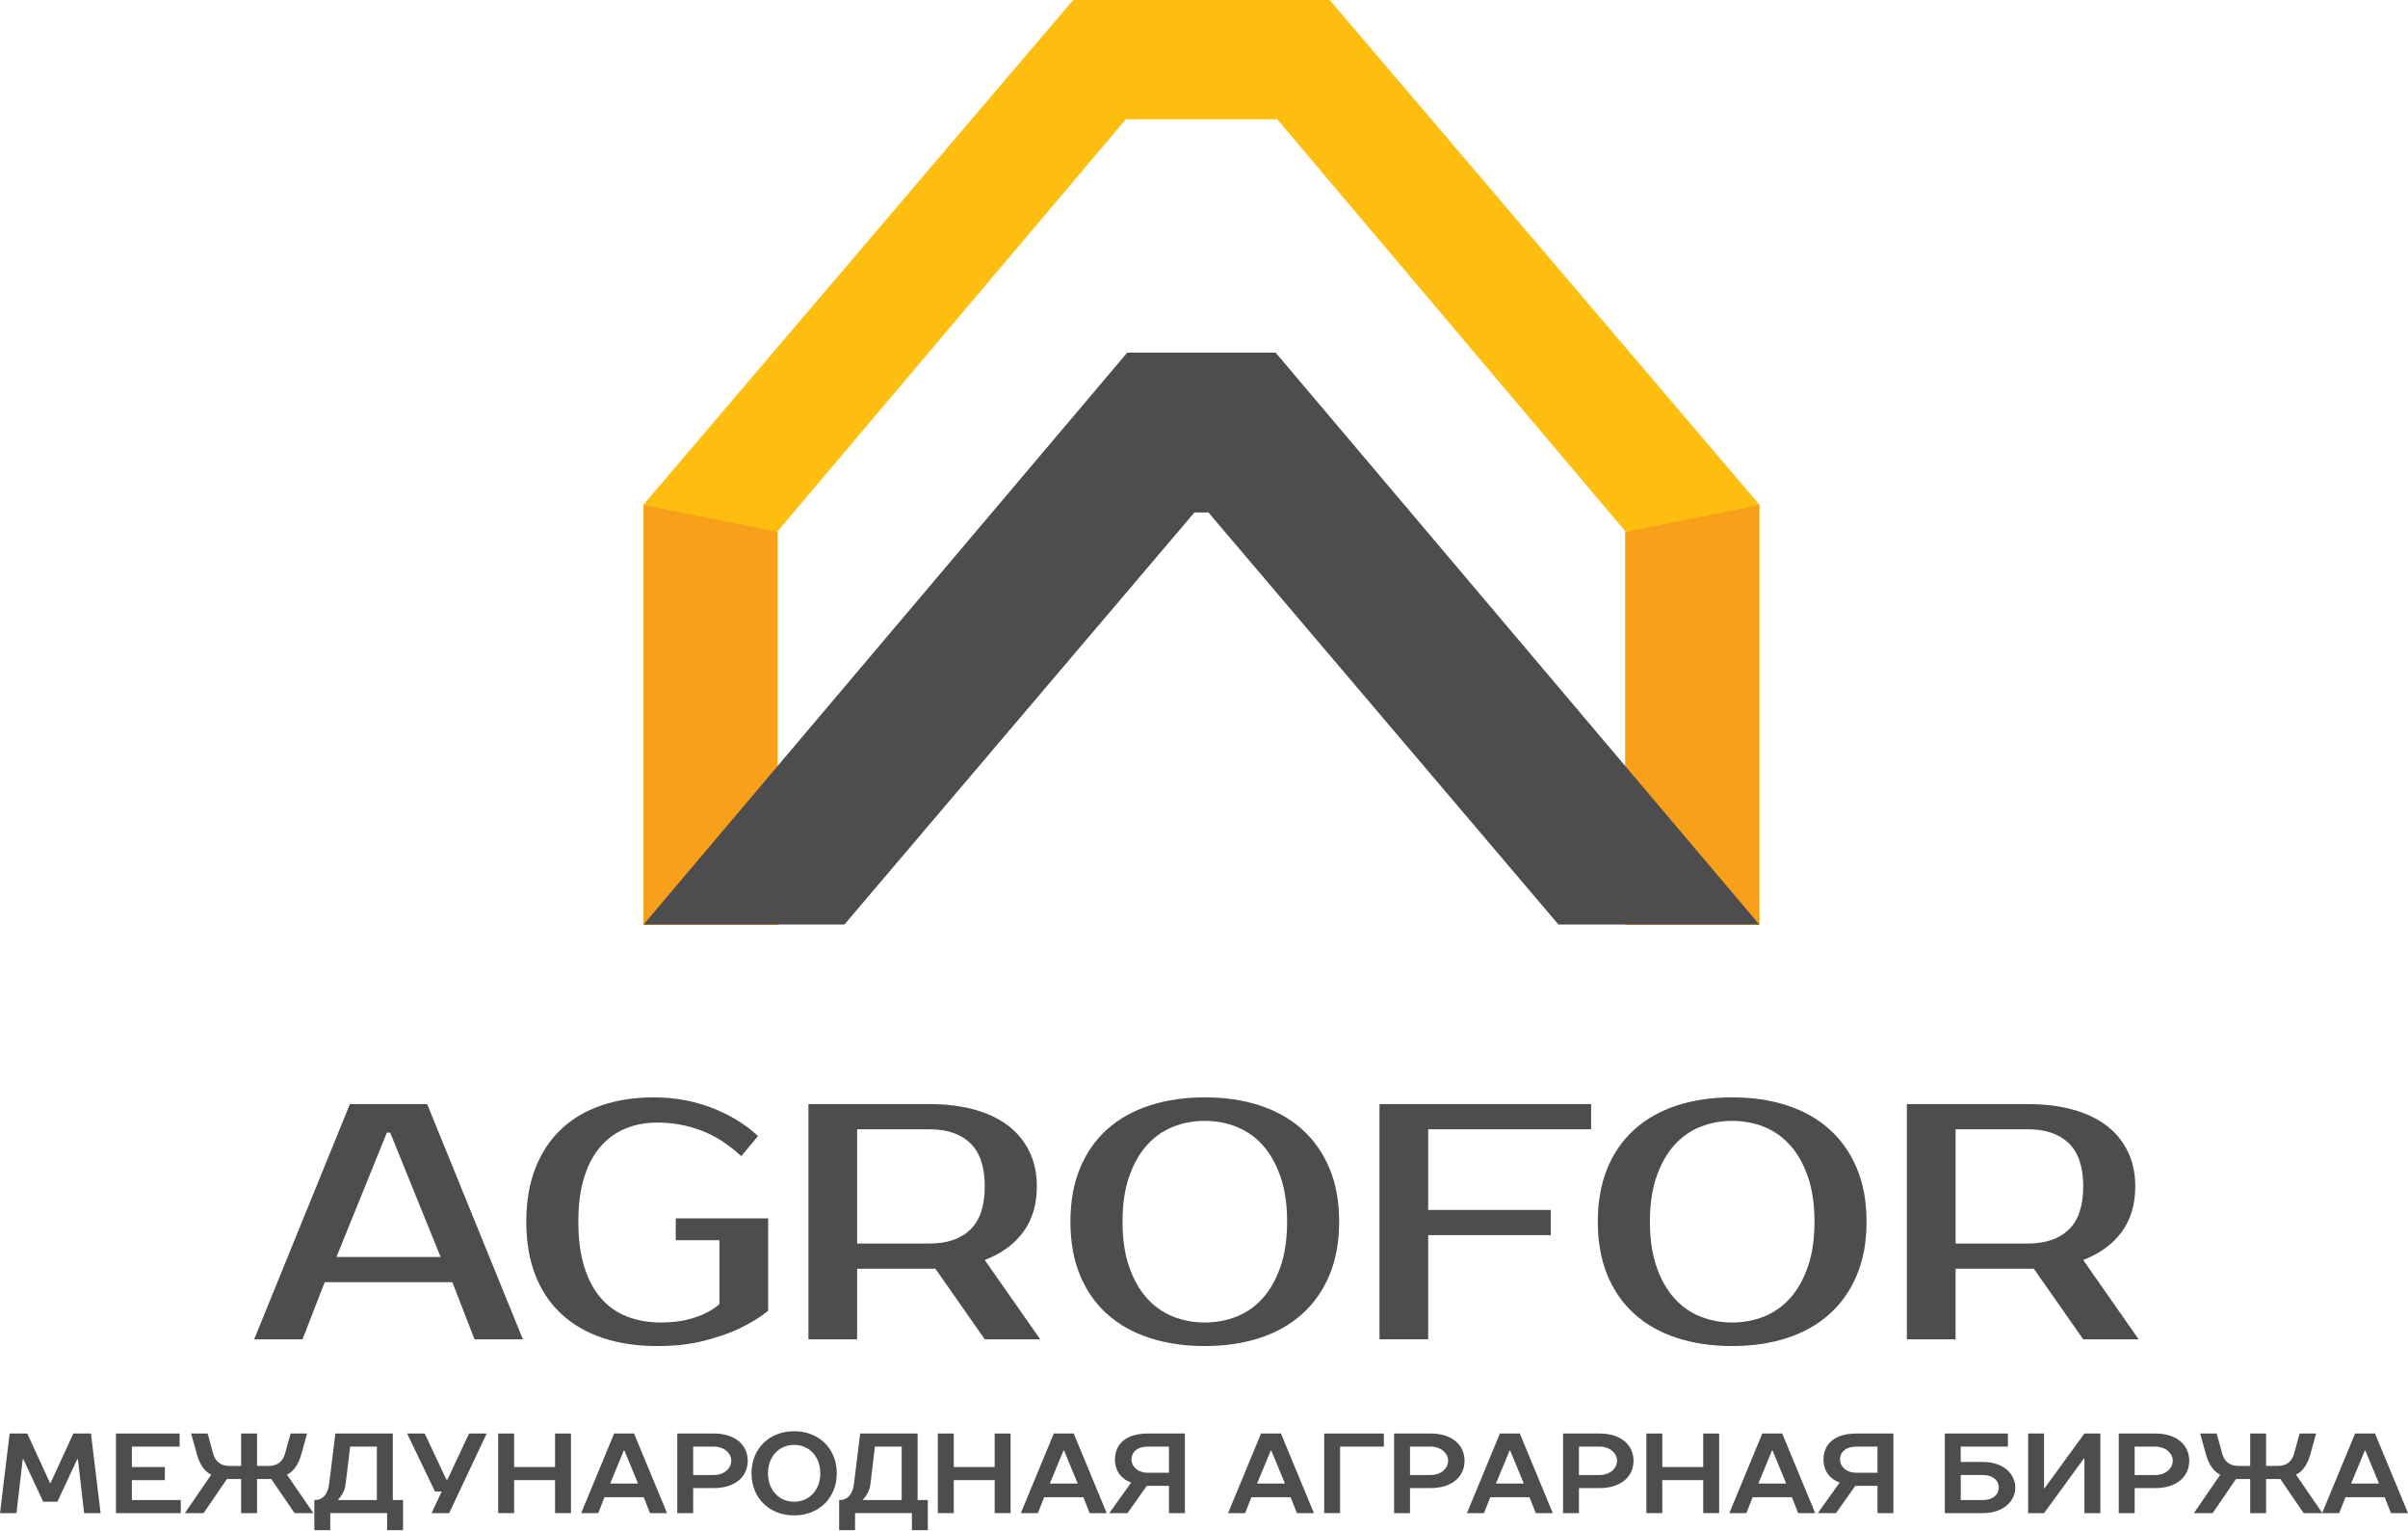
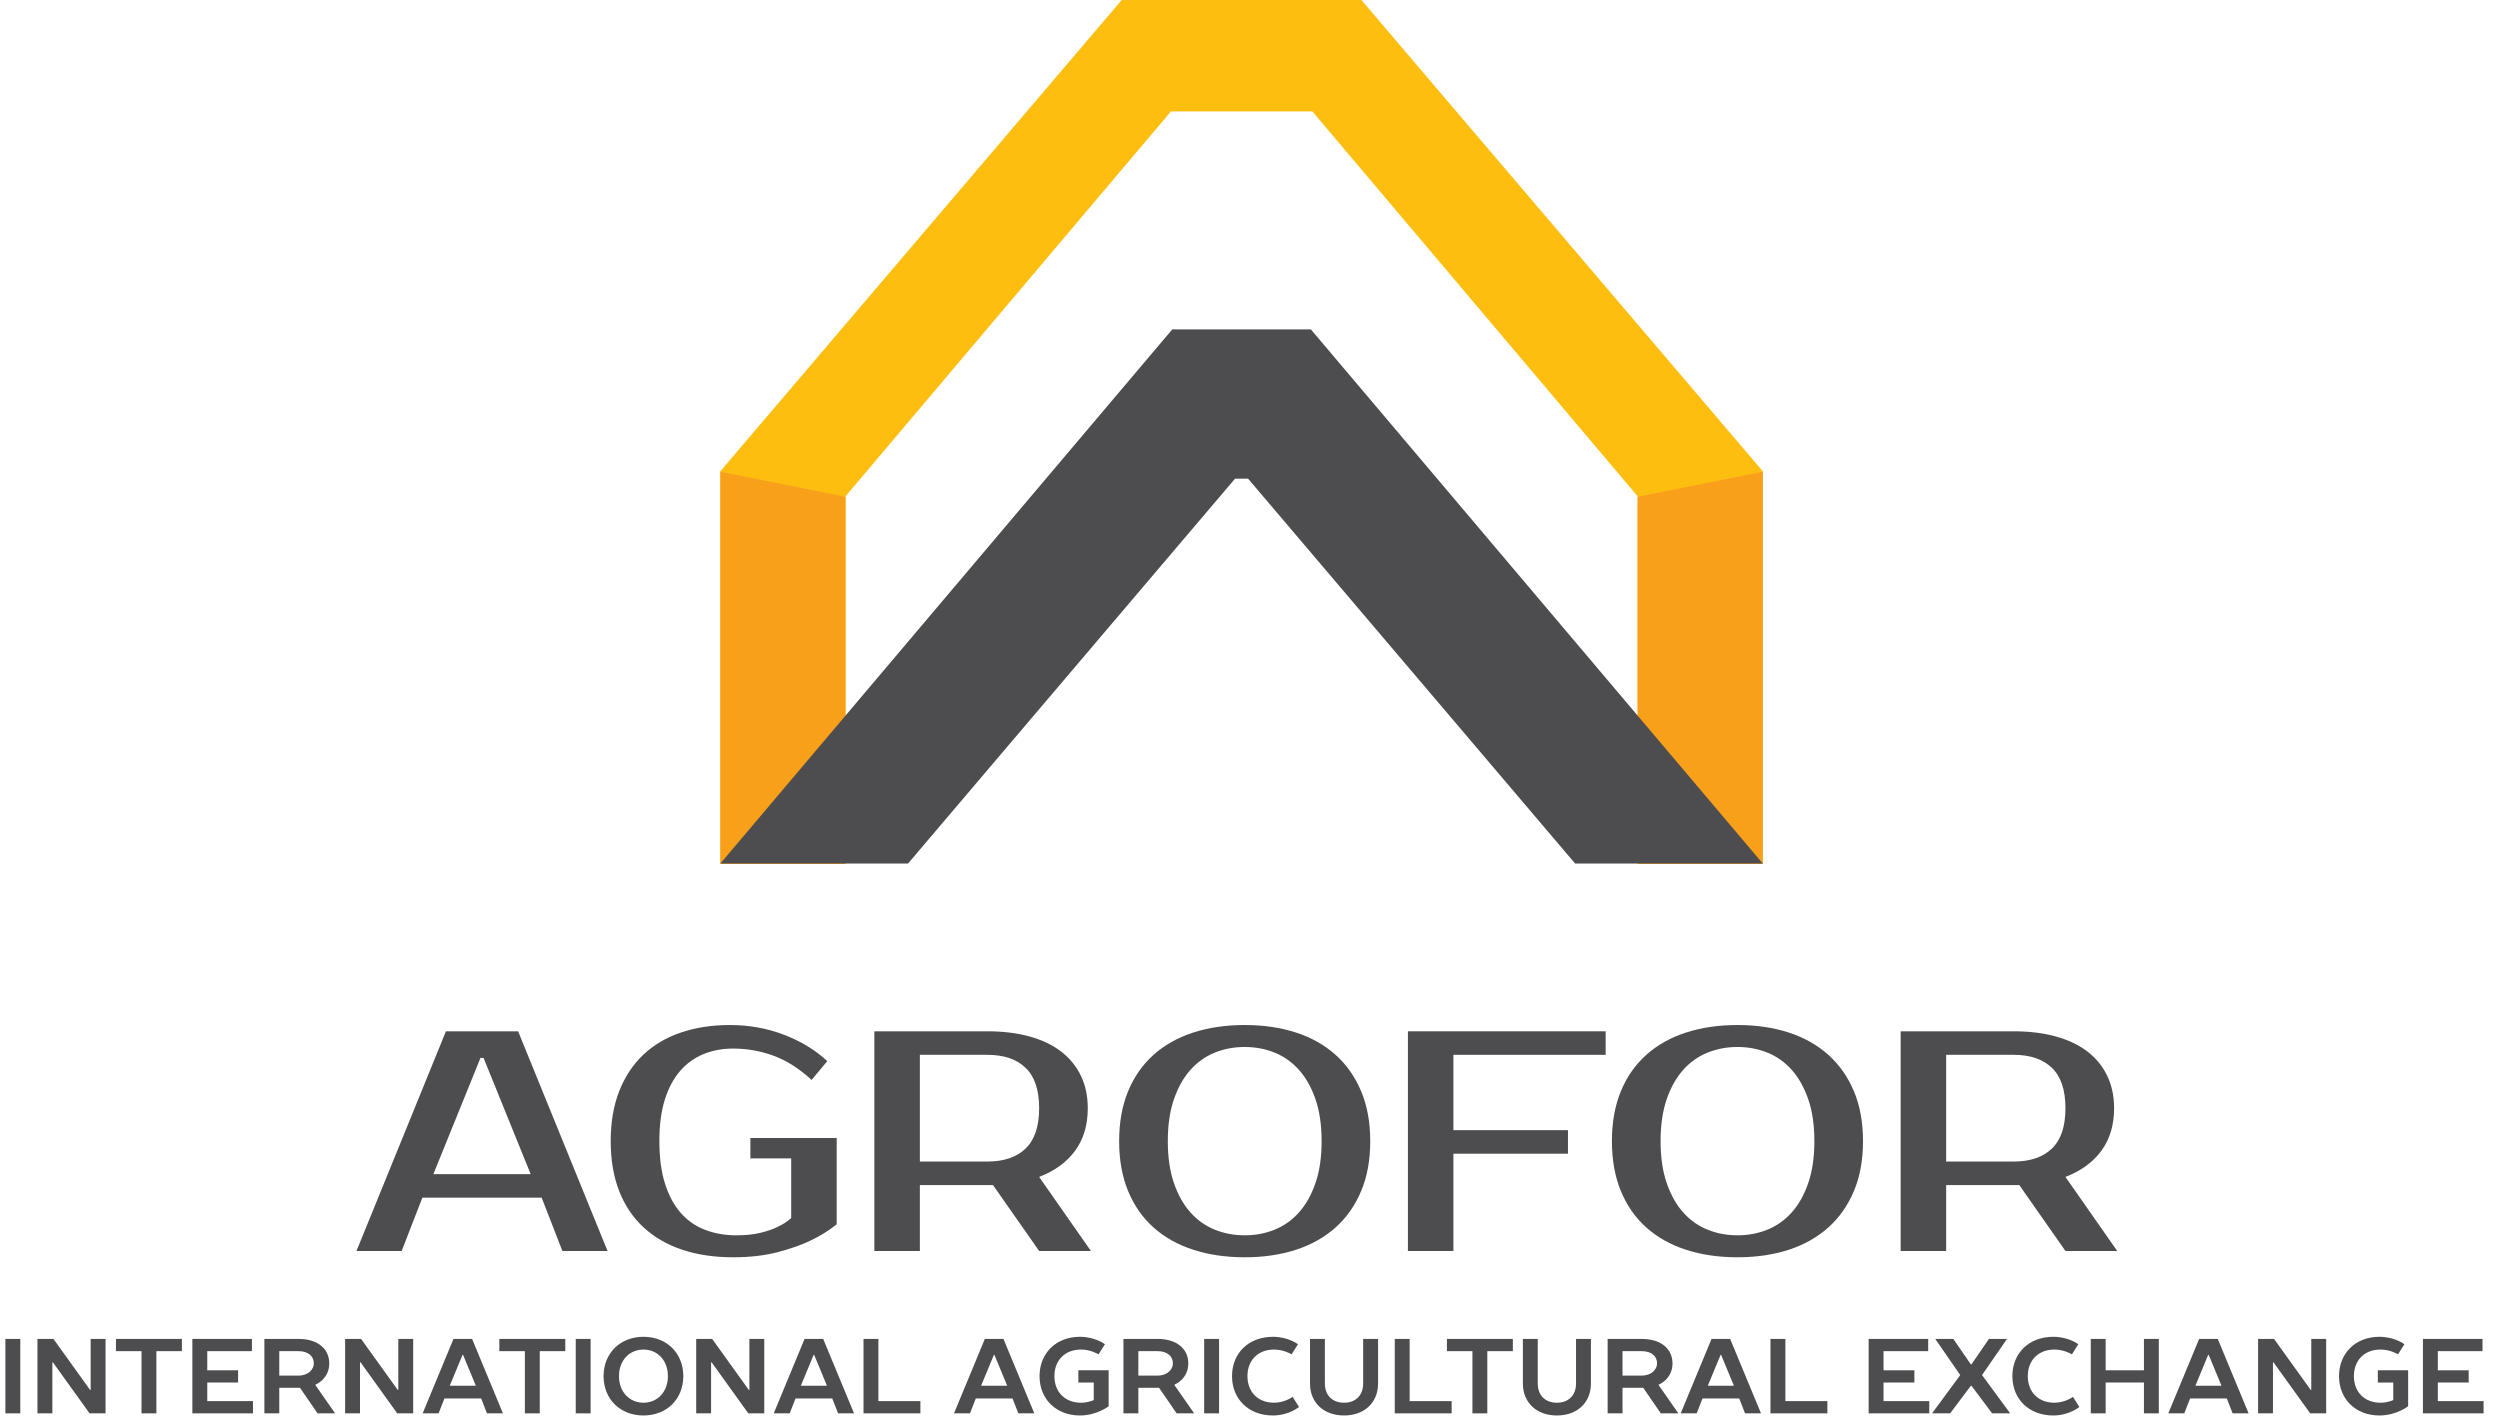
- <svg xmlns="http://www.w3.org/2000/svg" version="1.1" id="Слой_1" x="0px" y="0px" viewBox="0 0 151.881 96.483" enable-background="new 0 0 151.881 96.483" xml:space="preserve">
-   <g>
-     <g>
-       <path fill="#4D4D4F" d="M26.942,69.617l6.039,14.831h-3.052L28.531,80.846h-8.051    l-1.398,3.602H16.031l6.038-14.831H26.942z M21.222,79.257h6.568l-3.178-7.839    h-0.212L21.222,79.257z" />
-       <path fill="#4D4D4F" d="M41.244,69.193c1.285,0,2.5,0.219,3.645,0.657    c1.144,0.438,2.118,1.031,2.924,1.78l-1.06,1.271    c-0.805-0.749-1.649-1.289-2.532-1.621c-0.883-0.332-1.804-0.498-2.765-0.498    c-0.721,0-1.385,0.124-1.991,0.371c-0.607,0.247-1.134,0.625-1.579,1.133    c-0.444,0.509-0.791,1.155-1.038,1.939c-0.247,0.784-0.37,1.72-0.37,2.807    c0,1.116,0.127,2.073,0.381,2.871s0.607,1.455,1.06,1.97    s0.999,0.897,1.642,1.144c0.643,0.248,1.346,0.371,2.108,0.371    c0.636,0,1.183-0.056,1.643-0.169c0.458-0.113,0.844-0.247,1.154-0.402    c0.367-0.169,0.671-0.367,0.911-0.593v-4.025h-2.755v-1.377h5.827v5.827    c-0.523,0.424-1.131,0.798-1.822,1.123c-0.594,0.283-1.324,0.537-2.193,0.763    c-0.868,0.226-1.86,0.339-2.977,0.339c-1.271,0-2.415-0.169-3.433-0.509    c-1.017-0.339-1.886-0.84-2.605-1.504c-0.721-0.664-1.271-1.483-1.652-2.458    c-0.382-0.975-0.572-2.098-0.572-3.369c0-1.271,0.19-2.394,0.572-3.369    c0.381-0.975,0.921-1.794,1.62-2.458c0.699-0.664,1.547-1.165,2.543-1.504    C38.924,69.363,40.029,69.193,41.244,69.193z" />
-       <path fill="#4D4D4F" d="M58.617,69.617c1.06,0,2.01,0.117,2.85,0.35    c0.841,0.233,1.55,0.572,2.13,1.017c0.579,0.445,1.023,0.989,1.335,1.631    c0.31,0.643,0.466,1.374,0.466,2.193c0,1.13-0.283,2.083-0.848,2.86    c-0.565,0.777-1.377,1.37-2.437,1.78l3.496,5h-3.496l-3.114-4.449h-0.382H54.062    v4.449h-3.072V69.617H58.617z M54.062,71.206v7.204h4.555    c1.116,0,1.978-0.293,2.585-0.879s0.911-1.494,0.911-2.723    s-0.304-2.136-0.911-2.723c-0.607-0.586-1.469-0.879-2.585-0.879H54.062z" />
-       <path fill="#4D4D4F" d="M75.991,69.193c1.271,0,2.426,0.169,3.464,0.509    c1.038,0.339,1.929,0.84,2.67,1.504c0.741,0.664,1.317,1.483,1.727,2.458    c0.41,0.975,0.614,2.097,0.614,3.369c0,1.271-0.204,2.394-0.614,3.369    c-0.409,0.975-0.985,1.794-1.727,2.458s-1.632,1.165-2.67,1.504    c-1.038,0.339-2.192,0.509-3.464,0.509s-2.43-0.169-3.475-0.509    c-1.046-0.339-1.938-0.84-2.681-1.504c-0.741-0.664-1.313-1.483-1.716-2.458    s-0.604-2.098-0.604-3.369c0-1.271,0.201-2.394,0.604-3.369    s0.975-1.794,1.716-2.458c0.742-0.664,1.635-1.165,2.681-1.504    C73.562,69.363,74.72,69.193,75.991,69.193z M75.991,70.676    c-0.721,0-1.395,0.127-2.023,0.381c-0.629,0.254-1.176,0.643-1.642,1.165    c-0.467,0.523-0.837,1.183-1.112,1.981c-0.275,0.798-0.413,1.741-0.413,2.829    c0,1.088,0.138,2.031,0.413,2.829s0.646,1.458,1.112,1.981    c0.466,0.522,1.013,0.911,1.642,1.165c0.629,0.254,1.303,0.381,2.023,0.381    s1.395-0.127,2.023-0.381c0.628-0.254,1.176-0.643,1.642-1.165    c0.467-0.522,0.837-1.183,1.112-1.981c0.276-0.798,0.414-1.741,0.414-2.829    c0-1.087-0.138-2.03-0.414-2.829c-0.275-0.798-0.646-1.458-1.112-1.981    c-0.466-0.522-1.014-0.911-1.642-1.165    C77.386,70.803,76.712,70.676,75.991,70.676z" />
-       <path fill="#4D4D4F" d="M90.081,71.206v5.085h7.733v1.589h-7.733v6.568h-3.072V69.617    h13.348v1.589H90.081z" />
-       <path fill="#4D4D4F" d="M109.255,69.193c1.271,0,2.426,0.169,3.464,0.509    c1.038,0.339,1.929,0.84,2.67,1.504c0.741,0.664,1.317,1.483,1.727,2.458    c0.41,0.975,0.614,2.097,0.614,3.369c0,1.271-0.204,2.394-0.614,3.369    c-0.409,0.975-0.985,1.794-1.727,2.458s-1.632,1.165-2.67,1.504    c-1.038,0.339-2.192,0.509-3.464,0.509s-2.43-0.169-3.475-0.509    c-1.046-0.339-1.938-0.84-2.681-1.504c-0.741-0.664-1.313-1.483-1.716-2.458    s-0.604-2.098-0.604-3.369c0-1.271,0.201-2.394,0.604-3.369    s0.975-1.794,1.716-2.458c0.742-0.664,1.635-1.165,2.681-1.504    C106.825,69.363,107.983,69.193,109.255,69.193z M109.255,70.676    c-0.721,0-1.395,0.127-2.023,0.381c-0.629,0.254-1.176,0.643-1.642,1.165    c-0.467,0.523-0.837,1.183-1.112,1.981c-0.275,0.798-0.413,1.741-0.413,2.829    c0,1.088,0.138,2.031,0.413,2.829s0.646,1.458,1.112,1.981    c0.466,0.522,1.013,0.911,1.642,1.165c0.629,0.254,1.303,0.381,2.023,0.381    s1.395-0.127,2.023-0.381c0.628-0.254,1.176-0.643,1.642-1.165    c0.467-0.522,0.837-1.183,1.112-1.981c0.276-0.798,0.414-1.741,0.414-2.829    c0-1.087-0.138-2.03-0.414-2.829c-0.275-0.798-0.646-1.458-1.112-1.981    c-0.466-0.522-1.014-0.911-1.642-1.165    C110.649,70.803,109.976,70.676,109.255,70.676z" />
-       <path fill="#4D4D4F" d="M127.899,69.617c1.06,0,2.01,0.117,2.85,0.35    c0.841,0.233,1.55,0.572,2.13,1.017c0.579,0.445,1.023,0.989,1.335,1.631    c0.31,0.643,0.466,1.374,0.466,2.193c0,1.13-0.283,2.083-0.848,2.86    c-0.565,0.777-1.377,1.37-2.437,1.78l3.496,5h-3.496L128.281,79.999h-0.382    h-4.555v4.449h-3.072V69.617H127.899z M123.345,71.206v7.204h4.555    c1.116,0,1.978-0.293,2.585-0.879s0.911-1.494,0.911-2.723    s-0.304-2.136-0.911-2.723c-0.607-0.586-1.469-0.879-2.585-0.879H123.345z" />
+ <svg xmlns="http://www.w3.org/2000/svg" width="146px" height="83px" viewBox="0 0 146 83" version="1.1">
+   <defs />
+   <g id="Page-1" stroke="none" stroke-width="1" fill="none" fill-rule="evenodd">
+     <g id="logo_en">
+       <g id="Group">
+         <g transform="translate(20, 59)" id="Shape" fill="#4D4D4F">
+           <path d="M10.258,1.228 L15.481,14.058 L12.843,14.058 L11.633,10.942 L4.667,10.942 L3.458,14.058 L0.818,14.058 L6.042,1.228 L10.258,1.228 L10.258,1.228 Z M5.309,9.568 L10.991,9.568 L8.241,2.785 L8.059,2.785 L5.309,9.568 L5.309,9.568 Z" />
+           <path d="M22.631,0.861 C23.742,0.861 24.794,1.051 25.783,1.429 C26.773,1.808 27.616,2.322 28.313,2.969 L27.396,4.069 C26.7,3.421 25.97,2.954 25.206,2.666 C24.442,2.38 23.645,2.236 22.814,2.236 C22.19,2.236 21.616,2.343 21.091,2.556 C20.565,2.77 20.11,3.097 19.726,3.537 C19.341,3.977 19.041,4.536 18.827,5.214 C18.613,5.892 18.507,6.702 18.507,7.643 C18.507,8.609 18.616,9.436 18.837,10.127 C19.057,10.817 19.361,11.386 19.753,11.831 C20.144,12.278 20.617,12.608 21.174,12.821 C21.729,13.035 22.338,13.142 22.997,13.142 C23.547,13.142 24.021,13.093 24.418,12.995 C24.814,12.898 25.147,12.782 25.417,12.647 C25.734,12.5 25.997,12.329 26.205,12.134 L26.205,8.651 L23.822,8.651 L23.822,7.46 L28.863,7.46 L28.863,12.5 C28.41,12.867 27.885,13.191 27.286,13.472 C26.773,13.717 26.141,13.936 25.39,14.132 C24.638,14.327 23.779,14.425 22.814,14.425 C21.714,14.425 20.725,14.278 19.845,13.985 C18.965,13.692 18.213,13.258 17.59,12.684 C16.967,12.11 16.49,11.401 16.16,10.557 C15.83,9.714 15.665,8.743 15.665,7.643 C15.665,6.543 15.83,5.572 16.16,4.729 C16.49,3.886 16.958,3.177 17.562,2.602 C18.168,2.028 18.9,1.594 19.762,1.301 C20.624,1.008 21.58,0.861 22.631,0.861 L22.631,0.861 Z" />
+           <path d="M37.661,1.228 C38.577,1.228 39.399,1.328 40.126,1.53 C40.854,1.732 41.468,2.025 41.969,2.41 C42.47,2.795 42.854,3.265 43.123,3.821 C43.392,4.377 43.526,5.01 43.526,5.719 C43.526,6.696 43.282,7.521 42.793,8.193 C42.305,8.865 41.602,9.378 40.686,9.733 L43.71,14.058 L40.686,14.058 L37.991,10.209 L37.661,10.209 L33.72,10.209 L33.72,14.058 L31.062,14.058 L31.062,1.228 L37.661,1.228 L37.661,1.228 Z M33.72,2.602 L33.72,8.834 L37.661,8.834 C38.626,8.834 39.372,8.581 39.897,8.073 C40.423,7.567 40.686,6.782 40.686,5.719 C40.686,4.655 40.423,3.87 39.897,3.363 C39.372,2.856 38.626,2.602 37.661,2.602 L33.72,2.602 L33.72,2.602 Z" />
+           <path d="M52.69,0.861 C53.79,0.861 54.789,1.008 55.688,1.301 C56.586,1.594 57.355,2.028 57.997,2.602 C58.639,3.177 59.137,3.886 59.491,4.729 C59.846,5.572 60.022,6.543 60.022,7.643 C60.022,8.743 59.846,9.714 59.491,10.557 C59.137,11.401 58.639,12.11 57.997,12.684 C57.355,13.258 56.586,13.692 55.688,13.985 C54.789,14.278 53.79,14.425 52.69,14.425 C51.591,14.425 50.589,14.278 49.685,13.985 C48.78,13.692 48.008,13.258 47.366,12.684 C46.725,12.11 46.229,11.401 45.881,10.557 C45.533,9.714 45.358,8.743 45.358,7.643 C45.358,6.543 45.533,5.572 45.881,4.729 C46.229,3.886 46.725,3.177 47.366,2.602 C48.008,2.028 48.78,1.594 49.685,1.301 C50.589,1.008 51.591,0.861 52.69,0.861 L52.69,0.861 Z M52.69,2.144 C52.067,2.144 51.483,2.254 50.94,2.474 C50.396,2.694 49.923,3.03 49.52,3.482 C49.116,3.934 48.796,4.506 48.558,5.196 C48.319,5.886 48.2,6.702 48.2,7.643 C48.2,8.584 48.319,9.4 48.558,10.09 C48.796,10.781 49.116,11.352 49.52,11.804 C49.923,12.256 50.396,12.592 50.94,12.812 C51.483,13.032 52.067,13.142 52.69,13.142 C53.313,13.142 53.897,13.032 54.441,12.812 C54.984,12.592 55.458,12.256 55.861,11.804 C56.265,11.352 56.586,10.781 56.824,10.09 C57.062,9.4 57.182,8.584 57.182,7.643 C57.182,6.702 57.063,5.886 56.824,5.196 C56.586,4.506 56.265,3.934 55.861,3.482 C55.458,3.03 54.984,2.694 54.441,2.474 C53.897,2.254 53.313,2.144 52.69,2.144 L52.69,2.144 Z" />
+           <path d="M64.879,2.602 L64.879,7.001 L71.569,7.001 L71.569,8.376 L64.879,8.376 L64.879,14.058 L62.222,14.058 L62.222,1.228 L73.77,1.228 L73.77,2.602 L64.879,2.602 L64.879,2.602 Z" />
+           <path d="M81.468,0.861 C82.567,0.861 83.566,1.008 84.465,1.301 C85.363,1.594 86.133,2.028 86.774,2.602 C87.416,3.177 87.914,3.886 88.269,4.729 C88.623,5.572 88.8,6.543 88.8,7.643 C88.8,8.743 88.623,9.714 88.269,10.557 C87.914,11.401 87.416,12.11 86.774,12.684 C86.133,13.258 85.363,13.692 84.465,13.985 C83.566,14.278 82.567,14.425 81.468,14.425 C80.368,14.425 79.366,14.278 78.462,13.985 C77.558,13.692 76.785,13.258 76.144,12.684 C75.502,12.11 75.007,11.401 74.658,10.557 C74.311,9.714 74.136,8.743 74.136,7.643 C74.136,6.543 74.311,5.572 74.658,4.729 C75.007,3.886 75.502,3.177 76.144,2.602 C76.785,2.028 77.558,1.594 78.462,1.301 C79.366,1.008 80.368,0.861 81.468,0.861 L81.468,0.861 Z M81.468,2.144 C80.845,2.144 80.261,2.254 79.718,2.474 C79.174,2.694 78.7,3.03 78.297,3.482 C77.894,3.934 77.573,4.506 77.335,5.196 C77.097,5.886 76.978,6.702 76.978,7.643 C76.978,8.584 77.097,9.4 77.335,10.09 C77.573,10.781 77.894,11.352 78.297,11.804 C78.7,12.256 79.174,12.592 79.718,12.812 C80.261,13.032 80.845,13.142 81.468,13.142 C82.091,13.142 82.675,13.032 83.219,12.812 C83.762,12.592 84.235,12.256 84.639,11.804 C85.042,11.352 85.363,10.781 85.602,10.09 C85.84,9.4 85.959,8.584 85.959,7.643 C85.959,6.702 85.84,5.886 85.602,5.196 C85.363,4.506 85.042,3.934 84.639,3.482 C84.235,3.03 83.762,2.694 83.219,2.474 C82.675,2.254 82.091,2.144 81.468,2.144 L81.468,2.144 Z" />
+           <path d="M97.598,1.228 C98.514,1.228 99.336,1.328 100.062,1.53 C100.79,1.732 101.404,2.025 101.905,2.41 C102.406,2.795 102.791,3.265 103.06,3.821 C103.328,4.377 103.463,5.01 103.463,5.719 C103.463,6.696 103.219,7.521 102.729,8.193 C102.241,8.865 101.538,9.378 100.622,9.733 L103.646,14.058 L100.622,14.058 L97.928,10.209 L97.598,10.209 L93.656,10.209 L93.656,14.058 L90.999,14.058 L90.999,1.228 L97.598,1.228 L97.598,1.228 Z M93.656,2.602 L93.656,8.834 L97.598,8.834 C98.563,8.834 99.309,8.581 99.834,8.073 C100.359,7.567 100.622,6.782 100.622,5.719 C100.622,4.655 100.359,3.87 99.834,3.363 C99.309,2.856 98.562,2.602 97.598,2.602 L93.656,2.602 L93.656,2.602 Z" />
+         </g>
+         <path d="M79.506,0 L65.508,0 L42.067,27.522 L42.067,50.432 L49.378,50.432 L49.378,28.985 L68.384,6.507 L76.643,6.507 L95.639,28.985 L95.639,50.432 L102.947,50.432 L102.947,27.522 L79.506,0 Z" id="Shape" fill="#FEBE10" />
+         <g transform="translate(0, 78)" id="Shape" fill="#4D4D4F">
+           <path d="M1.185,4.54 L0.315,4.54 L0.315,0.193 L1.185,0.193 L1.185,4.54 L1.185,4.54 Z" />
+           <path d="M5.294,3.174 L5.294,0.193 L6.163,0.193 L6.163,4.54 L5.231,4.54 L3.089,1.559 L3.058,1.559 L3.058,4.54 L2.188,4.54 L2.188,0.193 L3.12,0.193 L5.263,3.174 L5.294,3.174 L5.294,3.174 Z" />
+           <path d="M10.623,0.193 L10.623,0.907 L9.133,0.907 L9.133,4.54 L8.264,4.54 L8.264,0.907 L6.772,0.907 L6.772,0.193 L10.623,0.193 L10.623,0.193 Z" />
+           <path d="M11.234,0.193 L14.712,0.193 L14.712,0.907 L12.104,0.907 L12.104,2.025 L13.905,2.025 L13.905,2.739 L12.104,2.739 L12.104,3.825 L14.774,3.825 L14.774,4.54 L11.234,4.54 L11.234,0.193 L11.234,0.193 Z" />
+           <path d="M17.428,0.193 C18.607,0.193 19.229,0.814 19.229,1.621 C19.229,2.552 18.422,2.863 18.422,2.863 L18.422,2.894 L19.57,4.54 L18.546,4.54 L17.521,3.049 L16.31,3.049 L16.31,4.54 L15.44,4.54 L15.44,0.193 L17.428,0.193 L17.428,0.193 Z M17.428,0.907 L16.31,0.907 L16.31,2.335 L17.428,2.335 C18.018,2.335 18.328,1.963 18.328,1.621 C18.328,1.217 18.018,0.907 17.428,0.907 L17.428,0.907 Z" />
+           <path d="M23.261,3.174 L23.261,0.193 L24.13,0.193 L24.13,4.54 L23.198,4.54 L21.056,1.559 L21.024,1.559 L21.024,4.54 L20.155,4.54 L20.155,0.193 L21.087,0.193 L23.229,3.174 L23.261,3.174 L23.261,3.174 Z" />
+           <path d="M29.372,4.54 L28.44,4.54 L28.099,3.67 L25.956,3.67 L25.614,4.54 L24.683,4.54 L26.483,0.193 L27.57,0.193 L29.372,4.54 L29.372,4.54 Z M26.267,2.925 L27.788,2.925 L27.043,1.124 L27.012,1.124 L26.267,2.925 L26.267,2.925 Z" />
+           <path d="M33.013,0.193 L33.013,0.907 L31.522,0.907 L31.522,4.54 L30.653,4.54 L30.653,0.907 L29.162,0.907 L29.162,0.193 L33.013,0.193 L33.013,0.193 Z" />
+           <path d="M34.492,4.54 L33.623,4.54 L33.623,0.193 L34.492,0.193 L34.492,4.54 L34.492,4.54 Z" />
+           <path d="M37.577,0.069 C38.944,0.069 39.906,1.031 39.906,2.366 C39.906,3.701 38.944,4.664 37.577,4.664 C36.211,4.664 35.249,3.701 35.249,2.366 C35.249,1.031 36.211,0.069 37.577,0.069 L37.577,0.069 Z M37.577,0.814 C36.771,0.814 36.149,1.435 36.149,2.366 C36.149,3.298 36.771,3.919 37.577,3.919 C38.385,3.919 39.006,3.298 39.006,2.366 C39.006,1.435 38.385,0.814 37.577,0.814 L37.577,0.814 Z" />
+           <path d="M43.764,3.174 L43.764,0.193 L44.633,0.193 L44.633,4.54 L43.701,4.54 L41.559,1.559 L41.527,1.559 L41.527,4.54 L40.658,4.54 L40.658,0.193 L41.59,0.193 L43.732,3.174 L43.764,3.174 L43.764,3.174 Z" />
+           <path d="M49.876,4.54 L48.944,4.54 L48.603,3.67 L46.46,3.67 L46.118,4.54 L45.187,4.54 L46.987,0.193 L48.074,0.193 L49.876,4.54 L49.876,4.54 Z M46.771,2.925 L48.292,2.925 L47.547,1.124 L47.516,1.124 L46.771,2.925 L46.771,2.925 Z" />
+           <path d="M50.429,0.193 L51.298,0.193 L51.298,3.825 L53.751,3.825 L53.751,4.54 L50.429,4.54 L50.429,0.193 L50.429,0.193 Z" />
+           <path d="M60.403,4.54 L59.472,4.54 L59.13,3.67 L56.987,3.67 L56.646,4.54 L55.714,4.54 L57.515,0.193 L58.602,0.193 L60.403,4.54 L60.403,4.54 Z M57.298,2.925 L58.819,2.925 L58.074,1.124 L58.043,1.124 L57.298,2.925 L57.298,2.925 Z" />
+           <path d="M64.528,0.503 L64.155,1.093 C64.155,1.093 63.708,0.814 63.131,0.814 C62.199,0.814 61.578,1.435 61.578,2.366 C61.578,3.298 62.199,3.919 63.131,3.919 C63.565,3.919 63.876,3.763 63.876,3.763 L63.876,2.739 L62.976,2.739 L62.976,2.025 L64.745,2.025 L64.745,4.124 C64.745,4.124 64.062,4.664 63.068,4.664 C61.671,4.664 60.709,3.701 60.709,2.366 C60.709,1.031 61.671,0.069 63.068,0.069 C63.969,0.069 64.528,0.503 64.528,0.503 L64.528,0.503 Z" />
+           <path d="M67.597,0.193 C68.776,0.193 69.397,0.814 69.397,1.621 C69.397,2.552 68.591,2.863 68.591,2.863 L68.591,2.894 L69.739,4.54 L68.715,4.54 L67.69,3.049 L66.479,3.049 L66.479,4.54 L65.609,4.54 L65.609,0.193 L67.597,0.193 L67.597,0.193 Z M67.597,0.907 L66.479,0.907 L66.479,2.335 L67.597,2.335 C68.187,2.335 68.497,1.963 68.497,1.621 C68.497,1.217 68.187,0.907 67.597,0.907 L67.597,0.907 Z" />
+           <path d="M71.193,4.54 L70.324,4.54 L70.324,0.193 L71.193,0.193 L71.193,4.54 L71.193,4.54 Z" />
+           <path d="M75.801,0.503 L75.428,1.093 C75.428,1.093 74.98,0.814 74.403,0.814 C73.472,0.814 72.851,1.435 72.851,2.366 C72.851,3.298 73.472,3.919 74.403,3.919 C75.024,3.919 75.49,3.577 75.49,3.577 L75.862,4.167 C75.862,4.167 75.272,4.664 74.341,4.664 C72.912,4.664 71.95,3.701 71.95,2.366 C71.95,1.031 72.912,0.069 74.341,0.069 C75.241,0.069 75.801,0.503 75.801,0.503 L75.801,0.503 Z" />
+           <path d="M76.504,2.801 L76.504,0.193 L77.373,0.193 L77.373,2.801 C77.373,3.484 77.808,3.919 78.491,3.919 C79.174,3.919 79.608,3.484 79.608,2.801 L79.608,0.193 L80.479,0.193 L80.479,2.801 C80.479,3.888 79.702,4.664 78.491,4.664 C77.28,4.664 76.504,3.888 76.504,2.801 L76.504,2.801 Z" />
+           <path d="M81.454,0.193 L82.323,0.193 L82.323,3.825 L84.776,3.825 L84.776,4.54 L81.454,4.54 L81.454,0.193 L81.454,0.193 Z" />
+           <path d="M88.35,0.193 L88.35,0.907 L86.859,0.907 L86.859,4.54 L85.99,4.54 L85.99,0.907 L84.499,0.907 L84.499,0.193 L88.35,0.193 L88.35,0.193 Z" />
+           <path d="M88.936,2.801 L88.936,0.193 L89.805,0.193 L89.805,2.801 C89.805,3.484 90.239,3.919 90.923,3.919 C91.605,3.919 92.04,3.484 92.04,2.801 L92.04,0.193 L92.91,0.193 L92.91,2.801 C92.91,3.888 92.134,4.664 90.923,4.664 C89.712,4.664 88.936,3.888 88.936,2.801 L88.936,2.801 Z" />
+           <path d="M95.873,0.193 C97.053,0.193 97.674,0.814 97.674,1.621 C97.674,2.552 96.867,2.863 96.867,2.863 L96.867,2.894 L98.016,4.54 L96.991,4.54 L95.966,3.049 L94.755,3.049 L94.755,4.54 L93.886,4.54 L93.886,0.193 L95.873,0.193 L95.873,0.193 Z M95.873,0.907 L94.755,0.907 L94.755,2.335 L95.873,2.335 C96.463,2.335 96.773,1.963 96.773,1.621 C96.773,1.217 96.463,0.907 95.873,0.907 L95.873,0.907 Z" />
+           <path d="M102.843,4.54 L101.911,4.54 L101.569,3.67 L99.427,3.67 L99.085,4.54 L98.153,4.54 L99.954,0.193 L101.041,0.193 L102.843,4.54 L102.843,4.54 Z M99.737,2.925 L101.259,2.925 L100.514,1.124 L100.482,1.124 L99.737,2.925 L99.737,2.925 Z" />
+           <path d="M103.396,0.193 L104.266,0.193 L104.266,3.825 L106.719,3.825 L106.719,4.54 L103.396,4.54 L103.396,0.193 L103.396,0.193 Z" />
+           <path d="M109.129,0.193 L112.606,0.193 L112.606,0.907 L109.998,0.907 L109.998,2.025 L111.8,2.025 L111.8,2.739 L109.998,2.739 L109.998,3.825 L112.669,3.825 L112.669,4.54 L109.129,4.54 L109.129,0.193 L109.129,0.193 Z" />
+           <path d="M113.888,4.54 L112.832,4.54 L114.478,2.304 L113.019,0.193 L114.074,0.193 L115.099,1.683 L115.13,1.683 L116.154,0.193 L117.21,0.193 L115.751,2.304 L117.396,4.54 L116.341,4.54 L115.13,2.925 L115.099,2.925 L113.888,4.54 L113.888,4.54 Z" />
+           <path d="M121.373,0.503 L121,1.093 C121,1.093 120.553,0.814 119.976,0.814 C119.044,0.814 118.423,1.435 118.423,2.366 C118.423,3.298 119.044,3.919 119.976,3.919 C120.597,3.919 121.062,3.577 121.062,3.577 L121.435,4.167 C121.435,4.167 120.845,4.664 119.913,4.664 C118.484,4.664 117.522,3.701 117.522,2.366 C117.522,1.031 118.484,0.069 119.913,0.069 C120.813,0.069 121.373,0.503 121.373,0.503 L121.373,0.503 Z" />
+           <path d="M126.075,0.193 L126.075,4.54 L125.206,4.54 L125.206,2.739 L122.97,2.739 L122.97,4.54 L122.101,4.54 L122.101,0.193 L122.97,0.193 L122.97,2.025 L125.206,2.025 L125.206,0.193 L126.075,0.193 L126.075,0.193 Z" />
+           <path d="M131.318,4.54 L130.387,4.54 L130.045,3.67 L127.902,3.67 L127.561,4.54 L126.629,4.54 L128.43,0.193 L129.517,0.193 L131.318,4.54 L131.318,4.54 Z M128.213,2.925 L129.734,2.925 L128.989,1.124 L128.958,1.124 L128.213,2.925 L128.213,2.925 Z" />
+           <path d="M134.978,3.174 L134.978,0.193 L135.847,0.193 L135.847,4.54 L134.915,4.54 L132.772,1.559 L132.741,1.559 L132.741,4.54 L131.872,4.54 L131.872,0.193 L132.804,0.193 L134.946,3.174 L134.978,3.174 L134.978,3.174 Z" />
+           <path d="M140.418,0.503 L140.045,1.093 C140.045,1.093 139.598,0.814 139.021,0.814 C138.089,0.814 137.468,1.435 137.468,2.366 C137.468,3.298 138.089,3.919 139.021,3.919 C139.455,3.919 139.766,3.763 139.766,3.763 L139.766,2.739 L138.865,2.739 L138.865,2.025 L140.635,2.025 L140.635,4.124 C140.635,4.124 139.952,4.664 138.958,4.664 C137.561,4.664 136.599,3.701 136.599,2.366 C136.599,1.031 137.561,0.069 138.958,0.069 C139.858,0.069 140.418,0.503 140.418,0.503 L140.418,0.503 Z" />
+           <path d="M141.5,0.193 L144.978,0.193 L144.978,0.907 L142.369,0.907 L142.369,2.025 L144.171,2.025 L144.171,2.739 L142.369,2.739 L142.369,3.825 L145.04,3.825 L145.04,4.54 L141.5,4.54 L141.5,0.193 L141.5,0.193 Z" />
+         </g>
+         <path d="M42.067,50.458 L49.378,50.458 L49.378,29.011 L42.067,27.548 L42.067,50.458 Z" id="Shape" fill="#F9A01B" />
+         <path d="M102.947,50.458 L95.637,50.458 L95.637,29.011 L102.947,27.548 L102.947,50.458 Z" id="Shape" fill="#F9A01B" />
+         <path d="M68.46,19.236 L42.067,50.432 L53.027,50.432 L72.126,27.954 L72.888,27.954 L91.988,50.432 L102.947,50.432 L76.555,19.236 L68.46,19.236 Z" id="Shape" fill="#4D4D4F" />
+       </g>
    </g>
-     <polygon fill="#FEBE10" points="83.869,-0 67.688,-0 40.593,31.813 40.593,58.294    49.043,58.294 49.043,33.503 71.012,7.521 80.559,7.521 102.516,33.503    102.516,58.294 110.964,58.294 110.964,31.813  " />
-     <g>
-       <path fill="#4D4D4F" d="M2.725,94.691l-1.255-2.689H1.434l-0.395,3.407H0l0.609-5.02    h1.111l1.435,3.12h0.036L4.625,90.388h1.112l0.609,5.02H5.307l-0.395-3.407    H4.876l-1.255,2.689H2.725z" />
-       <path fill="#4D4D4F" d="M7.314,90.388h4.016v0.825H8.318v1.291h2.08v0.825H8.318v1.255    h3.084v0.825H7.314V90.388z" />
-       <path fill="#4D4D4F" d="M13.452,91.678c0.122,0.431,0.431,0.753,1.004,0.753h0.753v-2.044    h1.004v2.044h0.753c0.574,0,0.883-0.323,1.005-0.753l0.358-1.291h1.04    l-0.359,1.291c-0.308,1.112-0.896,1.291-0.896,1.291V93.006l1.65,2.402h-1.184    l-1.471-2.151h-0.896v2.151h-1.004v-2.151H14.312l-1.47,2.151h-1.184L13.309,93.006    v-0.036c0,0-0.588-0.179-0.896-1.291l-0.358-1.291H13.094L13.452,91.678z" />
-       <path fill="#4D4D4F" d="M24.775,90.388v4.195h0.646v1.9h-1.004v-1.076h-3.586v1.076    h-1.004v-1.9h0.071c0.431,0,0.782-0.358,0.861-1.004l0.395-3.191H24.775z     M21.333,94.548v0.036h2.438v-3.371h-1.686l-0.286,2.367    C21.764,94.117,21.333,94.548,21.333,94.548z" />
-       <path fill="#4D4D4F" d="M27.859,94.045h-0.424l-1.757-3.657h1.111l1.363,2.904h0.071    l1.362-2.904h1.112l-2.367,5.02h-1.111L27.859,94.045z" />
-       <path fill="#4D4D4F" d="M36.013,90.388v5.02h-1.004v-2.08h-2.582v2.08h-1.004v-5.02    h1.004v2.116h2.582v-2.116H36.013z" />
-       <path fill="#4D4D4F" d="M42.072,95.408h-1.076l-0.395-1.004h-2.474l-0.395,1.004h-1.076    l2.08-5.02h1.255L42.072,95.408z M38.486,93.543h1.757l-0.86-2.08h-0.036    L38.486,93.543z" />
-       <path fill="#4D4D4F" d="M45.012,90.388c1.398,0,2.151,0.753,2.151,1.721    s-0.753,1.721-2.151,1.721h-1.291v1.578h-1.004v-5.02H45.012z M43.721,91.213    V93.006h1.291c0.682,0,1.111-0.431,1.111-0.896c0-0.466-0.43-0.896-1.111-0.896    H43.721z" />
-       <path fill="#4D4D4F" d="M50.089,90.244c1.578,0,2.689,1.112,2.689,2.653    c0,1.542-1.111,2.654-2.689,2.654s-2.689-1.112-2.689-2.654    C47.399,91.356,48.511,90.244,50.089,90.244z M50.089,91.105    c-0.933,0-1.649,0.717-1.649,1.792s0.717,1.793,1.649,1.793    s1.649-0.717,1.649-1.793S51.021,91.105,50.089,91.105z" />
-       <path fill="#4D4D4F" d="M57.876,90.388v4.195h0.646v1.9h-1.004v-1.076h-3.586v1.076    h-1.004v-1.9h0.071c0.431,0,0.782-0.358,0.861-1.004l0.395-3.191H57.876z     M54.434,94.548v0.036h2.438v-3.371h-1.686l-0.286,2.367    C54.864,94.117,54.434,94.548,54.434,94.548z" />
-       <path fill="#4D4D4F" d="M63.743,90.388v5.02h-1.004v-2.08h-2.582v2.08h-1.004v-5.02    h1.004v2.116h2.582v-2.116H63.743z" />
-       <path fill="#4D4D4F" d="M69.803,95.408h-1.076l-0.395-1.004h-2.474l-0.395,1.004h-1.076    l2.08-5.02h1.255L69.803,95.408z M66.217,93.543h1.757l-0.86-2.08h-0.036    L66.217,93.543z" />
-       <path fill="#4D4D4F" d="M74.735,90.388v5.02h-1.004v-1.721h-1.398l-1.219,1.721h-1.147    l1.362-1.9v-0.036c0,0-1.004-0.287-1.004-1.434    c0-0.968,0.674-1.649,2.08-1.649H74.735z M72.405,92.862h1.326v-1.649h-1.326    c-0.682,0-1.04,0.358-1.04,0.825C71.365,92.432,71.724,92.862,72.405,92.862z" />
-       <path fill="#4D4D4F" d="M82.875,95.408h-1.076l-0.395-1.004h-2.474l-0.395,1.004h-1.076    l2.08-5.02h1.255L82.875,95.408z M79.289,93.543h1.757l-0.86-2.08h-0.036    L79.289,93.543z" />
-       <path fill="#4D4D4F" d="M83.52,90.388h3.765v0.825h-2.761v4.195h-1.004V90.388z" />
-       <path fill="#4D4D4F" d="M90.225,90.388c1.398,0,2.151,0.753,2.151,1.721    s-0.753,1.721-2.151,1.721h-1.291v1.578h-1.004v-5.02H90.225z M88.934,91.213    V93.006h1.291c0.682,0,1.111-0.431,1.111-0.896c0-0.466-0.43-0.896-1.111-0.896    H88.934z" />
-       <path fill="#4D4D4F" d="M97.941,95.408h-1.076l-0.395-1.004h-2.474l-0.395,1.004h-1.076    l2.08-5.02h1.255L97.941,95.408z M94.355,93.543h1.757l-0.86-2.08h-0.036    L94.355,93.543z" />
-       <path fill="#4D4D4F" d="M100.881,90.388c1.398,0,2.151,0.753,2.151,1.721    s-0.753,1.721-2.151,1.721h-1.291v1.578h-1.004v-5.02H100.881z M99.59,91.213    V93.006h1.291c0.682,0,1.111-0.431,1.111-0.896c0-0.466-0.43-0.896-1.111-0.896    H99.59z" />
-       <path fill="#4D4D4F" d="M108.432,90.388v5.02h-1.004v-2.08h-2.582v2.08h-1.004v-5.02    h1.004v2.116h2.582v-2.116H108.432z" />
-       <path fill="#4D4D4F" d="M114.491,95.408h-1.076l-0.395-1.004h-2.474l-0.395,1.004h-1.076    l2.08-5.02h1.255L114.491,95.408z M110.905,93.543h1.757l-0.86-2.08h-0.036    L110.905,93.543z" />
-       <path fill="#4D4D4F" d="M119.424,90.388v5.02h-1.004v-1.721h-1.398l-1.219,1.721h-1.147    l1.362-1.9v-0.036c0,0-1.004-0.287-1.004-1.434    c0-0.968,0.674-1.649,2.08-1.649H119.424z M117.094,92.862h1.326v-1.649H117.094    c-0.682,0-1.04,0.358-1.04,0.825C116.054,92.432,116.412,92.862,117.094,92.862z" />
-       <path fill="#4D4D4F" d="M125.068,95.408h-2.402v-5.02h3.98v0.825h-2.977v0.968h1.398    c1.291,0,2.044,0.753,2.044,1.613C127.112,94.655,126.359,95.408,125.068,95.408z     M125.068,94.583c0.646,0,1.004-0.358,1.004-0.789    c0-0.43-0.358-0.789-1.004-0.789h-1.398v1.578H125.068z" />
-       <path fill="#4D4D4F" d="M127.922,95.408v-5.02h1.004v3.442h0.036l2.51-3.442h1.004    v5.02h-1.004v-3.442h-0.036l-2.51,3.442H127.922z" />
-       <path fill="#4D4D4F" d="M135.932,90.388c1.398,0,2.151,0.753,2.151,1.721    s-0.753,1.721-2.151,1.721h-1.291v1.578h-1.004v-5.02H135.932z M134.641,91.213    V93.006h1.291c0.682,0,1.111-0.431,1.111-0.896c0-0.466-0.43-0.896-1.111-0.896    H134.641z" />
-       <path fill="#4D4D4F" d="M140.17,91.678c0.122,0.431,0.431,0.753,1.004,0.753h0.753v-2.044    h1.004v2.044h0.753c0.574,0,0.883-0.323,1.005-0.753l0.358-1.291h1.04    l-0.359,1.291c-0.308,1.112-0.896,1.291-0.896,1.291V93.006l1.65,2.402h-1.184    l-1.471-2.151h-0.896v2.151h-1.004v-2.151h-0.896l-1.47,2.151h-1.184    l1.649-2.402v-0.036c0,0-0.588-0.179-0.896-1.291l-0.358-1.291h1.04    L140.17,91.678z" />
-       <path fill="#4D4D4F" d="M151.881,95.408h-1.076l-0.395-1.004h-2.474l-0.395,1.004h-1.076    l2.08-5.02h1.255L151.881,95.408z M148.295,93.543h1.757l-0.86-2.08h-0.036    L148.295,93.543z" />
-     </g>
-     <polygon fill="#F9A01B" points="40.593,58.324 49.043,58.324 49.043,33.534 40.593,31.843  " />
-     <polygon fill="#F9A01B" points="110.964,58.324 102.514,58.324 102.514,33.534 110.964,31.843     " />
-     <polygon fill="#4D4D4F" points="71.1,22.234 40.593,58.294 53.261,58.294 75.338,32.311    76.219,32.311 98.296,58.294 110.964,58.294 80.457,22.234  " />
  </g>
</svg>
